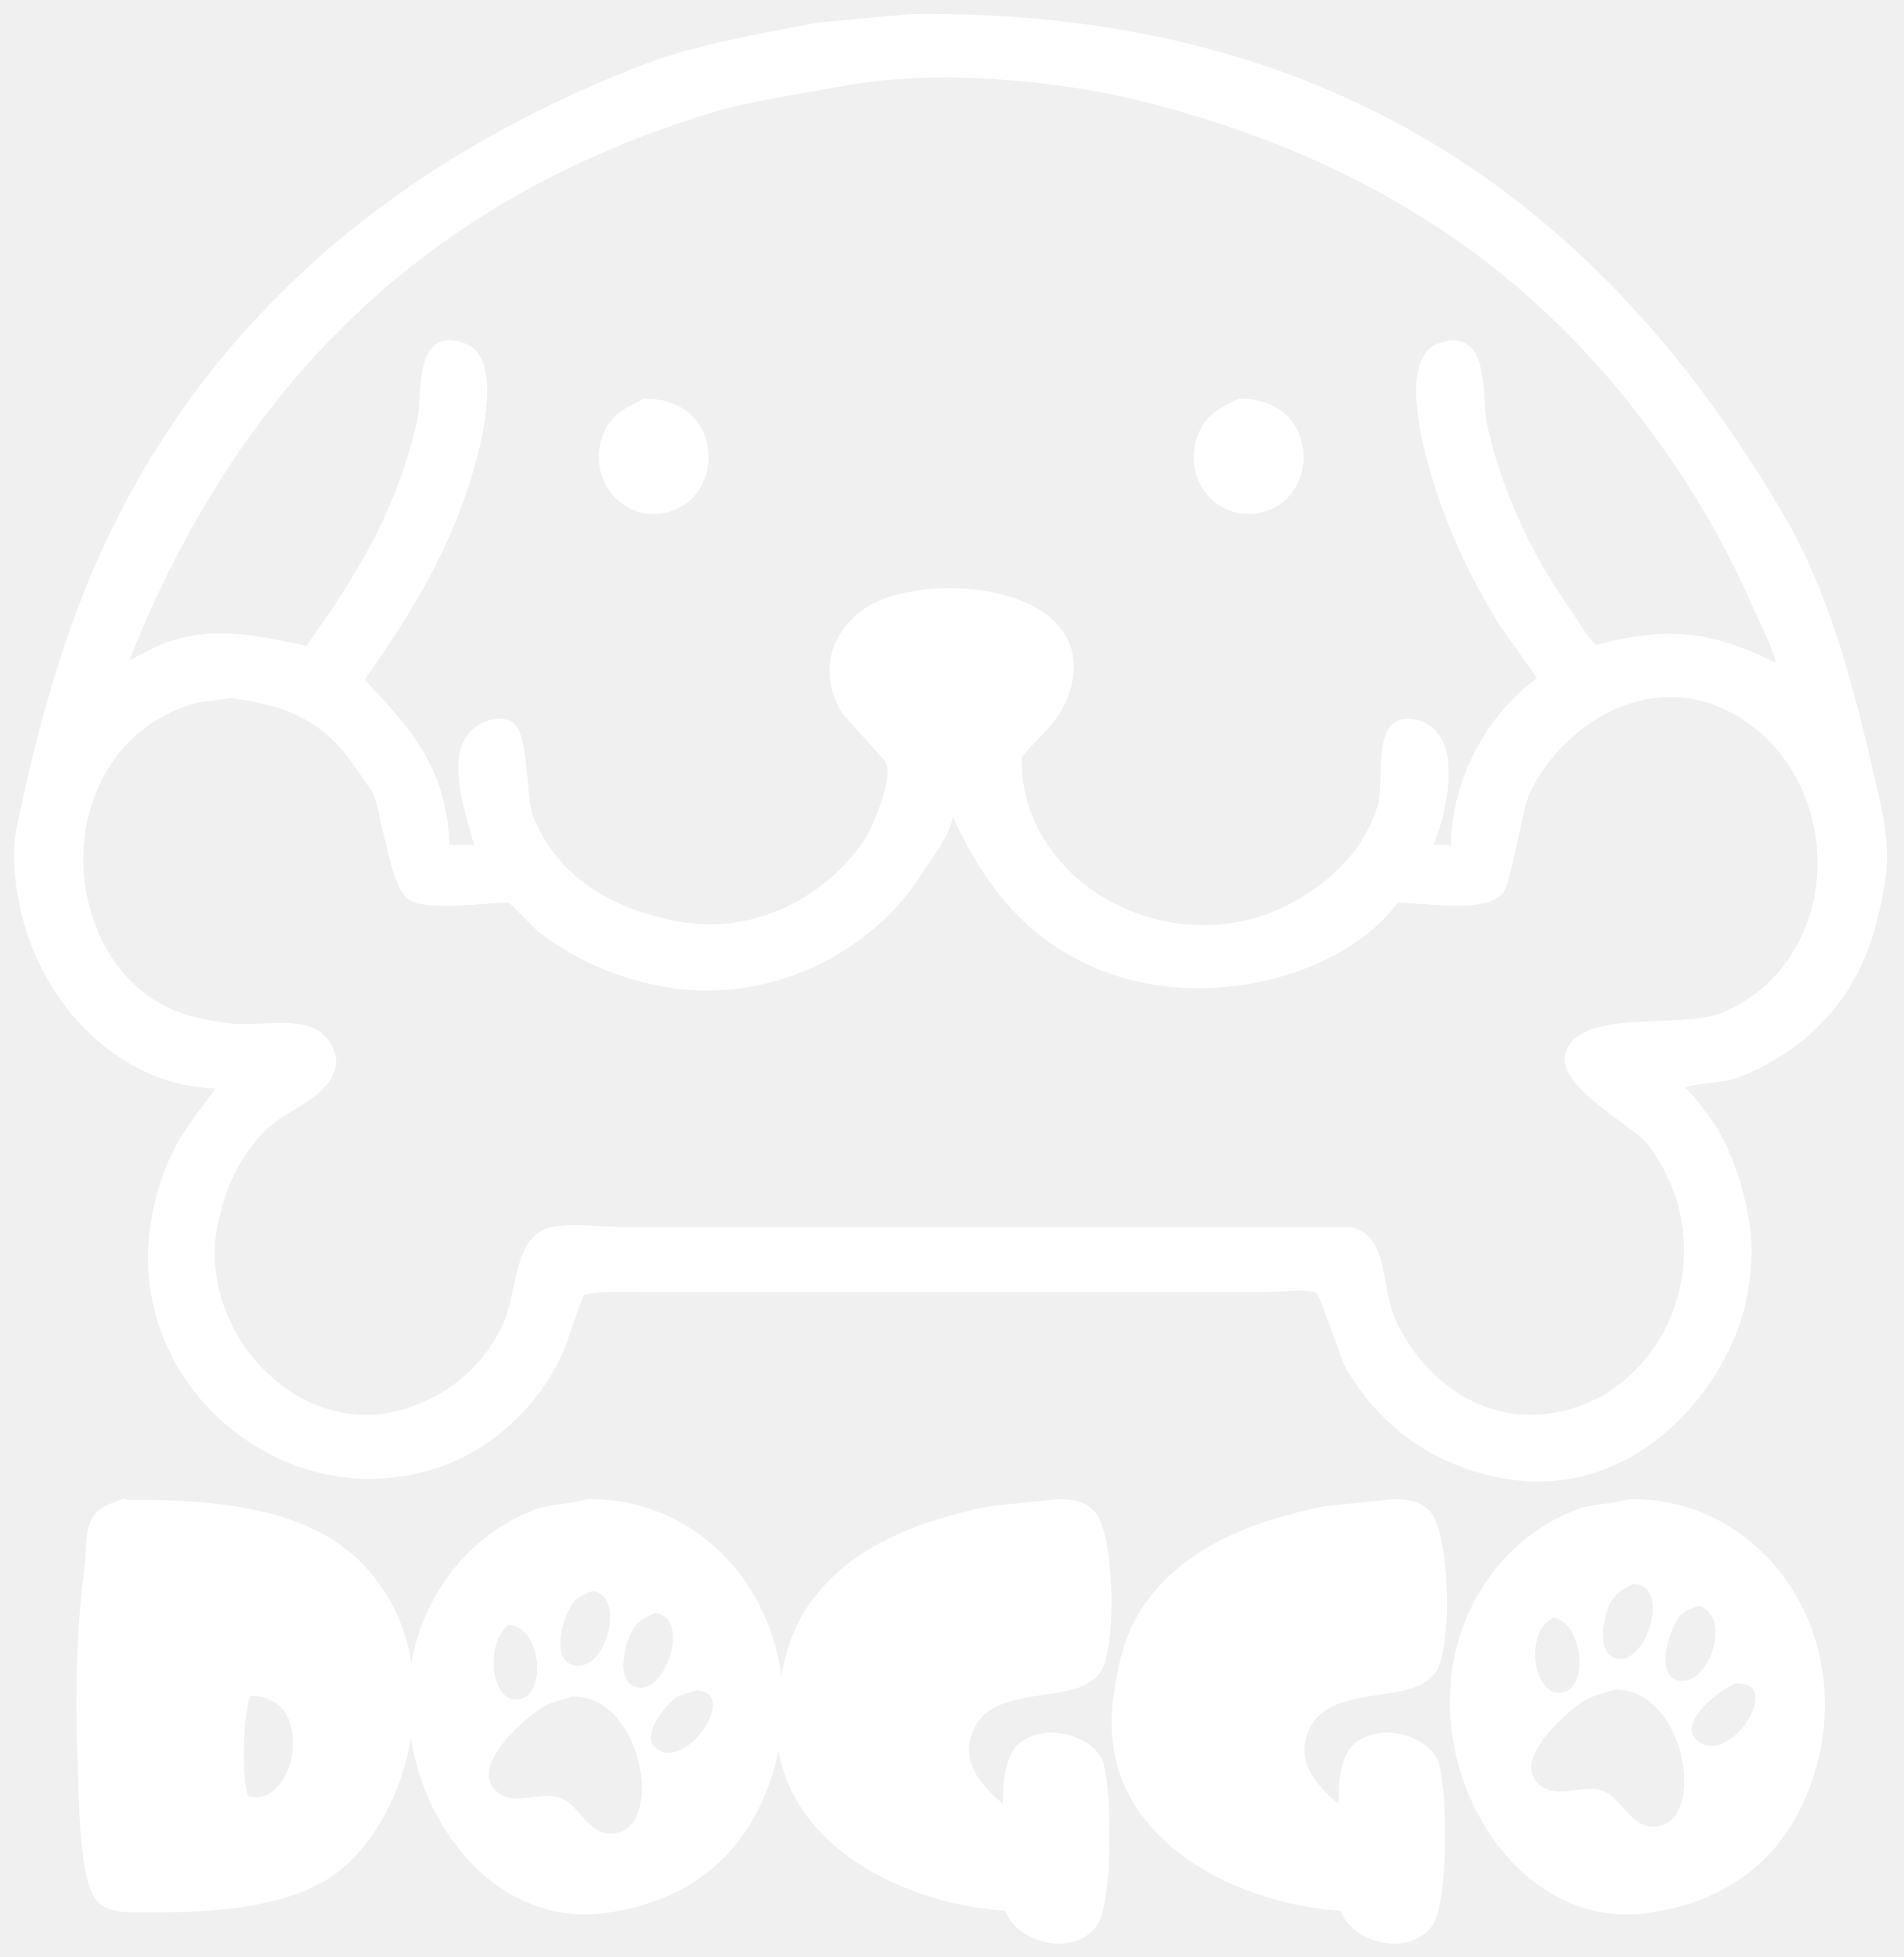
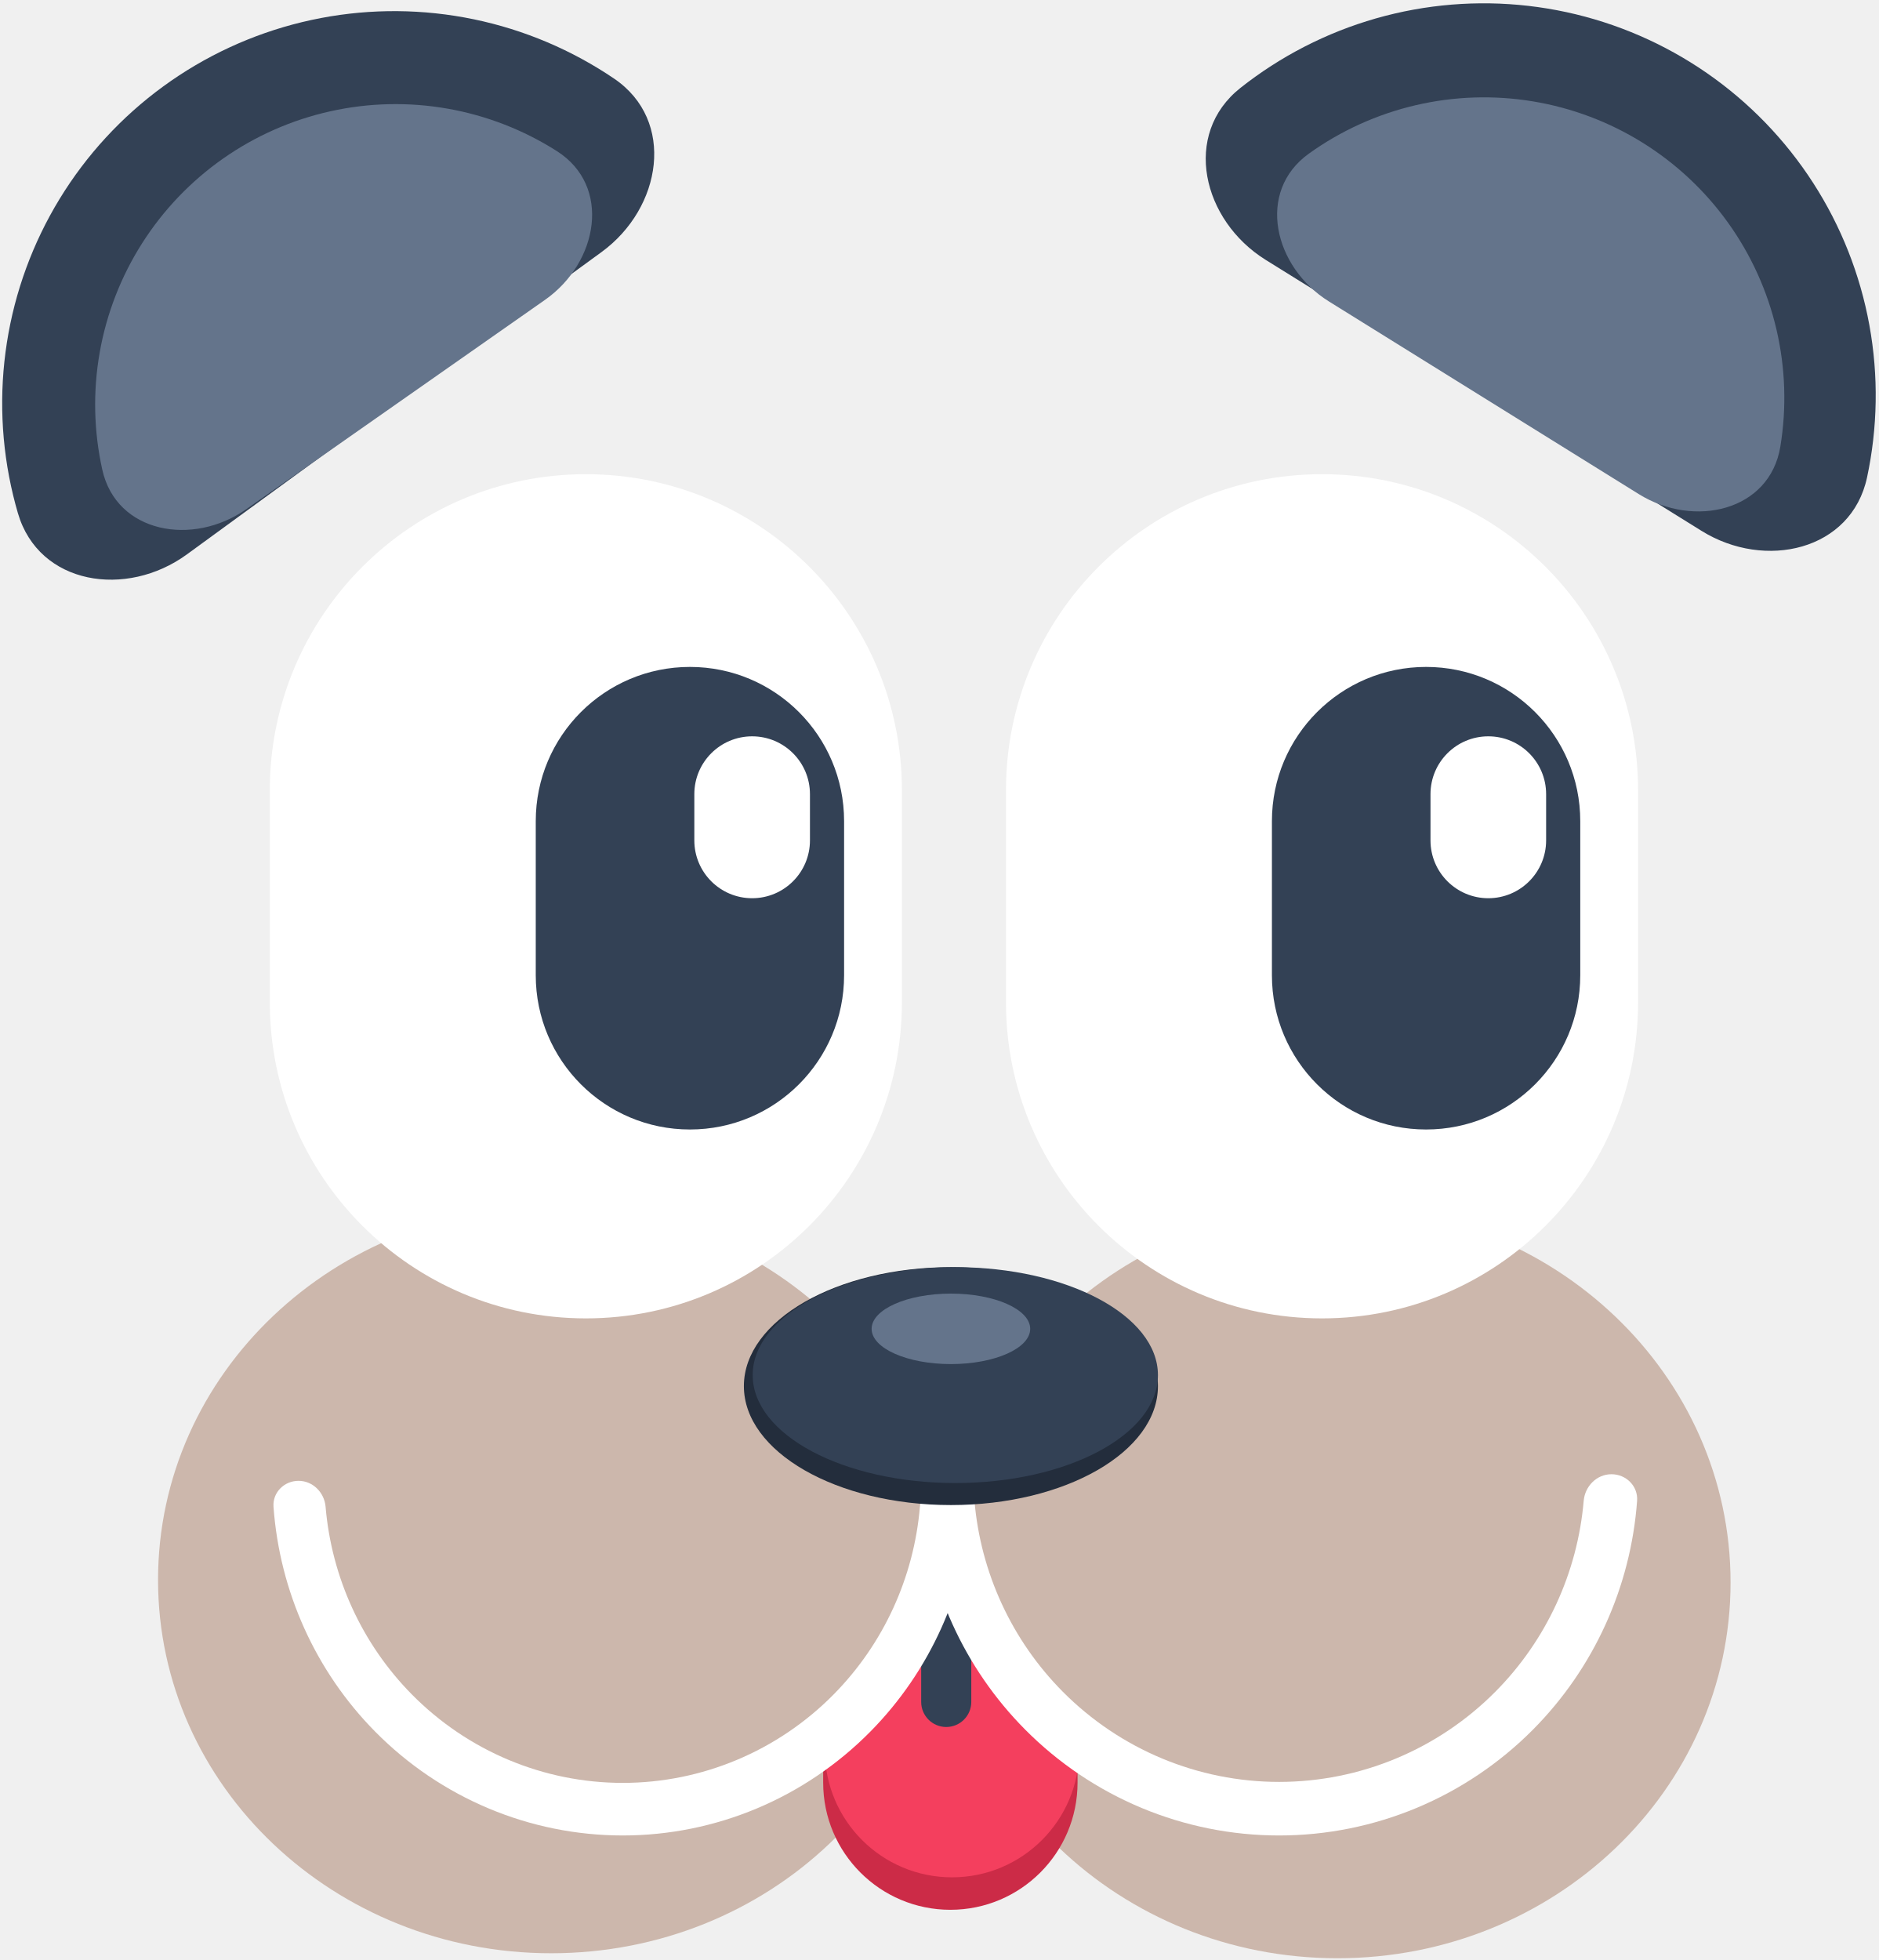
- <svg xmlns="http://www.w3.org/2000/svg" width="106" height="109" fill="none">
-   <path fill-rule="evenodd" clip-rule="evenodd" d="M32.739 83.717c7.346-.094 12.518 7.458 10.017 15.196-1.316 4.073-4.3 6.779-9.09 7.424-7.238.975-12.414-7.91-10.21-15.041 1.006-3.255 3.3-5.81 6.382-6.999.883-.34 1.866-.28 2.9-.58Zm26.185 0c.916-.009 1.547.19 1.934.696.93 1.216 1.082 6.62.387 8.314-.976 2.376-6.522.377-7.426 4.098-.284 1.167.262 2.088.773 2.707.417.504.882.984 1.47 1.314 0-1.574.079-3.157 1.083-3.75 1.528-.903 3.772-.012 4.1 1.198.48 1.774.509 7.746-.387 8.894-1.25 1.602-4.235.737-4.719-.967-6.4-.405-13.603-4.331-12.609-11.6.297-2.172.734-3.763 1.74-5.181 2.122-2.99 5.636-4.477 9.902-5.336l3.752-.387Zm18.682 0c.915-.009 1.546.19 1.934.696.929 1.216 1.081 6.62.386 8.314-.975 2.376-6.522.377-7.426 4.098-.284 1.167.263 2.088.774 2.707.416.504.881.984 1.47 1.314 0-1.574.079-3.157 1.082-3.75 1.528-.903 3.772-.012 4.1 1.198.481 1.774.51 7.746-.386 8.894-1.251 1.602-4.236.737-4.72-.967-6.4-.405-13.602-4.331-12.608-11.6.297-2.172.734-3.763 1.74-5.181 2.122-2.99 5.636-4.477 9.902-5.336l3.752-.387Zm13.15 0c7.347-.094 12.519 7.458 10.018 15.196-1.316 4.073-4.3 6.779-9.09 7.424-7.238.975-12.414-7.91-10.21-15.041 1.006-3.255 3.299-5.81 6.381-6.999.883-.34 1.867-.28 2.901-.58Zm-84.009.04c7.006-.075 11.909.895 14.543 5.103 3.368 5.38.832 13.329-3.365 15.737-2.367 1.358-5.675 1.701-9.399 1.702-1.13 0-2.202.065-2.823-.426-1.106-.874-1.084-5.732-1.16-7.772-.14-3.716-.067-7.521.386-10.826.121-.886.008-1.952.387-2.59.32-.54.789-.694 1.431-.929Zm84.164 4.252c-.536.252-.957.472-1.276.928-.61.871-1.118 3.473.464 3.674 1.92.243 3.329-4.635.812-4.602Zm-57.979.387c-.384.18-.817.306-1.121.657-.628.726-1.523 3.498.077 3.906 2.143.546 3.388-4.44 1.044-4.563Zm61.692.812c-.524.178-.916.293-1.238.657-.62.704-1.568 3.508 0 3.944 1.925.535 3.546-3.912 1.238-4.601Zm-58.21.425c-.505.213-.89.381-1.2.774-.63.797-1.332 3.454.232 3.789 1.966.421 3.411-4.493.967-4.563Zm50.126.232c-1.986.707-1.467 4.82.387 4.64 1.916-.185 1.526-4.288-.387-4.64Zm-58.288.426c-1.602 1.07-1.166 4.953.735 4.562 1.84-.378 1.382-4.624-.735-4.562Zm68.345 3.248c-.869.327-3.789 2.466-2.089 3.673 2.051 1.456 5.385-3.788 2.089-3.673Zm-6.691.348c-.696.227-1.312.338-1.857.695-.992.651-4.39 3.532-2.36 5.066 1.092.825 2.553-.113 3.597.348.95.419 1.642 2.485 3.404 1.856 2.603-.929 1.237-8.048-2.784-7.965Zm-51.134.038-1.121.348c-.669.404-2.5 2.504-1.122 3.364 1.976 1.234 5.09-3.542 2.243-3.712Zm-24.908.31c-.581.469-.674 5.224-.194 5.993 3.051 1.01 4.456-6.092.194-5.993Zm17.985.038c-.695.228-1.311.339-1.856.696-.992.65-4.39 3.532-2.36 5.065 1.092.826 2.553-.113 3.597.349.95.419 1.642 2.485 3.404 1.856 2.603-.93 1.237-8.048-2.785-7.966ZM50.661 1.007C75.732.66 90.027 13.185 99.163 28.822c2.367 4.052 3.686 8.794 4.892 13.988.423 1.816 1.077 4.138.692 6.382-.392 2.286-.95 4.118-1.968 5.743-1.349 2.154-3.443 3.852-5.956 4.84-1.008.396-2.295.253-3.404.692l.798.797L95.28 62.7c.942 1.502 1.543 3.24 1.915 5.319.306 1.712.03 3.886-.372 5.212-1.473 4.843-6.655 10.531-13.88 8.722-3.592-.9-6.094-2.98-7.765-5.797-.307-.517-1.48-4.188-1.702-4.308-.62-.335-2.142-.106-2.978-.106H35.717c-1.141 0-2.525-.08-3.35.212-.494 1.035-.802 2.335-1.277 3.404-1.089 2.453-3.333 4.717-5.796 5.797C16.554 84.986 6.789 77.17 8.7 67.646c.694-3.457 1.985-4.908 3.723-7.18v-.053c-5.51.045-9.415-4.366-10.743-8.615-.434-1.389-.937-3.73-.532-5.691 1.09-5.271 2.483-10.285 4.414-14.679 5.802-13.2 16.433-22.208 30.154-27.55 2.989-1.162 6.326-1.72 9.786-2.392l5.158-.479Zm-25.846 46.27h1.861c-.378-1.735-1.99-5.554.16-6.754.347-.194.985-.412 1.489-.16.966.484.695 4.036 1.17 5.212 1.328 3.291 4.277 5.232 8.19 5.957 5.002.927 9.09-2.068 10.796-4.893.292-.484 1.69-3.6.957-4.414l-2.34-2.606c-1.695-2.766.011-5.315 2.34-6.116 3.886-1.338 11.016-.22 10.051 4.467-.414 2.011-1.779 2.804-2.818 4.148-.152 7.428 8.882 12.164 15.688 8.19 2.05-1.196 3.818-2.892 4.574-5.371.376-1.236-.154-4.025.957-4.574.45-.222 1.05-.062 1.383.106 2.001 1.01 1.023 4.928.319 6.595l.106.213h1.33c-.035-4.173 2.372-7.743 4.892-9.467l-.106-.106-2.127-3.032c-1.732-2.771-3.19-5.91-4.095-9.466-.406-1.591-1.113-5.207.532-5.85 2.732-1.07 2.124 2.874 2.5 4.467.96 4.082 2.65 7.417 4.732 10.37.464.66.86 1.48 1.49 1.969 4.475-1.228 6.976-.597 10.37 1.17-.192-1.231-.878-2.412-1.33-3.457-1.725-3.989-3.786-7.36-6.222-10.584-6.634-8.778-15.666-14.776-28.026-17.87-4.543-1.137-11.358-1.843-16.7-.85-2.692.5-5.29.84-7.71 1.595C23 11.232 12.76 21.86 6.786 37.226l2.233-1.118c2.858-1.125 5.455-.452 8.137.107 2.669-3.747 5.044-7.363 6.275-12.658.363-1.558-.24-5.273 2.447-4.201 1.64.654.94 4.25.531 5.85-1.307 5.113-3.75 8.923-6.381 12.658 2.247 2.471 4.726 4.74 4.786 9.413ZM35.877 22.44c4.214-.125 4.338 5.235 1.116 5.904-2.178.452-3.932-1.623-3.297-3.776.364-1.235 1.106-1.59 2.18-2.128Zm33.132 0c4.214-.125 4.338 5.235 1.117 5.904-2.178.452-3.933-1.623-3.298-3.776.364-1.235 1.106-1.59 2.18-2.128Zm-56.16 16.221-1.968.266c-1.809.509-3.449 1.606-4.467 2.925-3.503 4.541-2.136 11.394 2.074 14.04 1.22.768 2.546 1.115 4.361 1.33 1.42.169 3.467-.335 4.68.32.425.229 1.086 1.008.957 1.755-.26 1.517-2.263 2.222-3.297 3.031-1.688 1.322-2.804 3.39-3.297 5.903-1.18 6.025 4.59 12.283 10.636 10.478 2.648-.79 4.698-2.612 5.744-5 .667-1.522.588-4.455 2.18-5.052 1.011-.379 2.873-.106 4.095-.106h40.578c1.973.358 1.575 3.031 2.287 4.786 1.288 3.181 4.926 6.673 9.838 5.425 6.16-1.565 8.992-9.573 4.68-15.157-.863-1.118-5.077-3.208-4.52-4.947.714-2.23 6.343-1.136 8.509-2.02 7.066-2.888 7.325-13.174.904-16.966-5.07-2.994-10.322.836-11.913 4.627-.396.943-.959 4.91-1.436 5.371-.986.952-4.125.402-5.744.372-2.823 4.042-10.613 6.257-16.645 3.67-4.073-1.747-6.281-4.819-8.084-8.881h-.053c-.04 1.492-1.269 2.855-1.914 3.882-2.366 3.762-8.134 7.46-14.891 5.85-2.4-.571-4.396-1.564-6.063-2.872l-1.649-1.649c-1.294.007-4.588.491-5.53-.106-.948-.6-1.421-4.577-1.915-5.85l-.957-1.383c-1.638-2.44-3.496-3.578-7.18-4.042Z" fill="#fff" stroke="#fff" stroke-width=".44" />
+ <svg xmlns="http://www.w3.org/2000/svg" width="416" height="434" viewBox="0 0 416 434" fill="none">
+   <path d="M209.124 349.839C209.124 395.496 170.145 432.508 122.062 432.508C73.979 432.508 35 395.496 35 349.839C35 304.182 73.979 267.17 122.062 267.17C170.145 267.17 209.124 304.182 209.124 349.839Z" fill="#78350F" fill-opacity="0.3" />
+   <path d="M383.248 350.391C383.248 396.353 344.269 433.612 296.186 433.612C248.103 433.612 209.124 396.353 209.124 350.391C209.124 304.429 248.103 267.17 296.186 267.17C344.269 267.17 383.248 304.429 383.248 350.391Z" fill="#78350F" fill-opacity="0.3" />
+   <path d="M209.185 360.575L228.034 391.303H190.335L209.185 360.575Z" fill="#CC2B47" />
+   <path d="M182.298 385.328H238.633V394.717C238.633 410.274 226.022 422.884 210.466 422.884C194.909 422.884 182.298 410.274 182.298 394.717V385.328Z" fill="#CC2B47" />
+   <path d="M203.638 369.537C203.638 366.473 206.122 363.989 209.186 363.989C212.25 363.989 214.734 366.473 214.734 369.537V384.048C214.734 387.112 212.25 389.596 209.186 389.596C206.122 389.596 203.638 387.112 203.638 384.048V369.537Z" fill="#334155" />
+   <path d="M59.752 174.991C59.752 136.336 91.088 105 129.743 105C168.398 105 199.734 136.336 199.734 174.991V221.937C199.734 260.592 168.398 291.928 129.743 291.928C91.088 291.928 59.752 260.592 59.752 221.937V174.991Z" fill="white" />
+   <path d="M118.647 181.818C118.647 162.962 133.933 147.676 152.789 147.676C171.645 147.676 186.931 162.962 186.931 181.818V215.96C186.931 234.816 171.645 250.102 152.789 250.102C133.933 250.102 118.647 234.816 118.647 215.96V181.818Z" fill="#334155" />
+   <path d="M153.765 175.847C153.765 168.776 159.497 163.044 166.568 163.044C173.639 163.044 179.371 168.776 179.371 175.847V186.089C179.371 193.16 173.639 198.893 166.568 198.893C159.497 198.893 153.765 193.16 153.765 186.089V175.847Z" fill="white" />
+   <path d="M222.782 174.991C222.782 136.336 254.118 105 292.773 105C331.428 105 362.764 136.336 362.764 174.991V221.937C362.764 260.592 331.428 291.928 292.773 291.928C254.118 291.928 222.782 260.592 222.782 221.937V174.991Z" fill="white" />
+   <path d="M281.676 181.818C281.676 162.962 296.962 147.676 315.818 147.676C334.674 147.676 349.96 162.962 349.96 181.818V215.96C349.96 234.816 334.674 250.102 315.818 250.102C296.962 250.102 281.676 234.816 281.676 215.96V181.818Z" fill="#334155" />
+   <path d="M316.794 175.847C316.794 168.776 322.526 163.044 329.597 163.044C336.668 163.044 342.401 168.776 342.401 175.847V186.089C342.401 193.16 336.668 198.893 329.597 198.893C322.526 198.893 316.794 193.16 316.794 186.089V175.847Z" fill="white" />
+   <path d="M209.551 353.385L228.4 384.113H190.701L209.551 353.385Z" fill="#F43F5E" />
+   <path d="M182.664 378.138H238.998V387.527C238.998 403.083 226.388 415.694 210.831 415.694C195.275 415.694 182.664 403.083 182.664 387.527V378.138Z" fill="#F43F5E" />
+   <path d="M204.004 362.347C204.004 359.283 206.488 356.799 209.552 356.799C212.616 356.799 215.1 359.283 215.1 362.347V376.857C215.1 379.922 212.616 382.406 209.552 382.406C206.488 382.406 204.004 379.922 204.004 376.857V362.347Z" fill="#334155" />
+   <path d="M356.87 326.436C360.125 326.436 362.786 329.079 362.548 332.325C361.15 351.386 353.002 369.391 339.478 382.998C324.568 397.999 304.346 406.426 283.261 406.426C262.176 406.426 241.954 397.999 227.045 382.998C213.521 369.391 205.372 351.386 203.975 332.325C203.737 329.079 206.398 326.436 209.653 326.436C212.908 326.436 215.52 329.08 215.8 332.323C217.171 348.235 224.067 363.23 235.38 374.611C248.079 387.388 265.302 394.566 283.261 394.566C301.22 394.566 318.444 387.388 331.143 374.611C342.455 363.23 349.352 348.235 350.723 332.323C351.002 329.08 353.615 326.436 356.87 326.436Z" fill="white" />
+   <path d="M66.111 327.899C62.936 327.899 60.341 330.476 60.57 333.643C61.926 352.369 69.876 370.059 83.076 383.425C97.62 398.152 117.346 406.425 137.913 406.425C158.481 406.425 178.207 398.152 192.75 383.425C205.951 370.059 213.901 352.369 215.257 333.643C215.486 330.476 212.891 327.899 209.715 327.899C206.54 327.899 203.992 330.478 203.723 333.641C202.393 349.276 195.663 364.01 184.62 375.193C172.233 387.736 155.432 394.782 137.913 394.782C120.395 394.782 103.594 387.736 91.207 375.193C80.163 364.01 73.434 349.276 72.104 333.641C71.835 330.478 69.286 327.899 66.111 327.899Z" fill="white" />
+   <path d="M256.435 306.925C256.435 321.471 235.908 333.263 210.587 333.263C185.266 333.263 164.739 321.471 164.739 306.925C164.739 292.379 185.266 280.587 210.587 280.587C235.908 280.587 256.435 292.379 256.435 306.925Z" fill="#232D3C" />
+   <path d="M256.435 304.486C256.435 317.685 236.345 328.386 211.562 328.386C186.78 328.386 166.69 317.685 166.69 304.486C166.69 291.287 186.78 280.587 211.562 280.587C236.345 280.587 256.435 291.287 256.435 304.486Z" fill="#334155" />
+   <path d="M228.146 294.244C228.146 298.554 220.285 302.048 210.587 302.048C200.89 302.048 193.028 298.554 193.028 294.244C193.028 289.934 200.89 286.44 210.587 286.44C220.285 286.44 228.146 289.934 228.146 294.244Z" fill="#64748B" />
+   <path d="M280.315 57.557C266.244 48.809 261.724 29.73 274.72 19.453C275.79 18.607 276.88 17.786 277.991 16.99C287.257 10.348 297.742 5.596 308.845 3.005C319.948 0.415 331.453 0.036 342.703 1.892C353.952 3.748 364.726 7.801 374.409 13.82C384.092 19.84 392.495 27.707 399.137 36.974C405.779 46.241 410.531 56.725 413.122 67.829C415.713 78.932 416.091 90.437 414.235 101.686C414.013 103.034 413.759 104.375 413.474 105.709C410.009 121.911 390.9 126.301 376.828 117.554L280.315 57.557Z" fill="#334155" />
+   <path d="M294.311 66.755C282.057 59.137 278.138 42.419 289.866 34.013C296.967 28.923 305 25.282 313.509 23.297C322.017 21.312 330.833 21.022 339.453 22.444C348.073 23.866 356.329 26.972 363.749 31.584C371.169 36.197 377.607 42.226 382.697 49.327C387.787 56.428 391.429 64.462 393.414 72.97C395.399 81.478 395.689 90.294 394.267 98.914C391.918 113.151 375.192 117.035 362.938 109.417L294.311 66.755Z" fill="#64748B" />
+   <path d="M133.217 55.811C146.605 46.051 149.707 26.69 135.988 17.399C134.859 16.634 133.711 15.896 132.545 15.184C122.814 9.243 112.008 5.276 100.744 3.511C89.48 1.746 77.979 2.217 66.897 4.897C55.814 7.576 45.369 12.413 36.156 19.129C26.943 25.846 19.143 34.312 13.202 44.043C7.26 53.774 3.294 64.58 1.529 75.844C-0.236 87.108 0.234 98.61 2.914 109.692C3.235 111.02 3.587 112.338 3.97 113.647C8.619 129.55 28 132.52 41.389 122.759L133.217 55.811Z" fill="#334155" />
+   <path d="M54.51 112.766C42.693 121.045 25.779 118.085 22.652 103.999C20.759 95.469 20.565 86.651 22.08 78.047C23.595 69.442 26.79 61.221 31.482 53.851C36.175 46.481 42.273 40.108 49.428 35.095C56.584 30.082 64.656 26.528 73.185 24.635C81.715 22.742 90.533 22.547 99.138 24.062C107.742 25.577 115.964 28.772 123.333 33.465C135.504 41.214 132.509 58.122 120.692 66.401L54.51 112.766Z" fill="#64748B" />
</svg>
